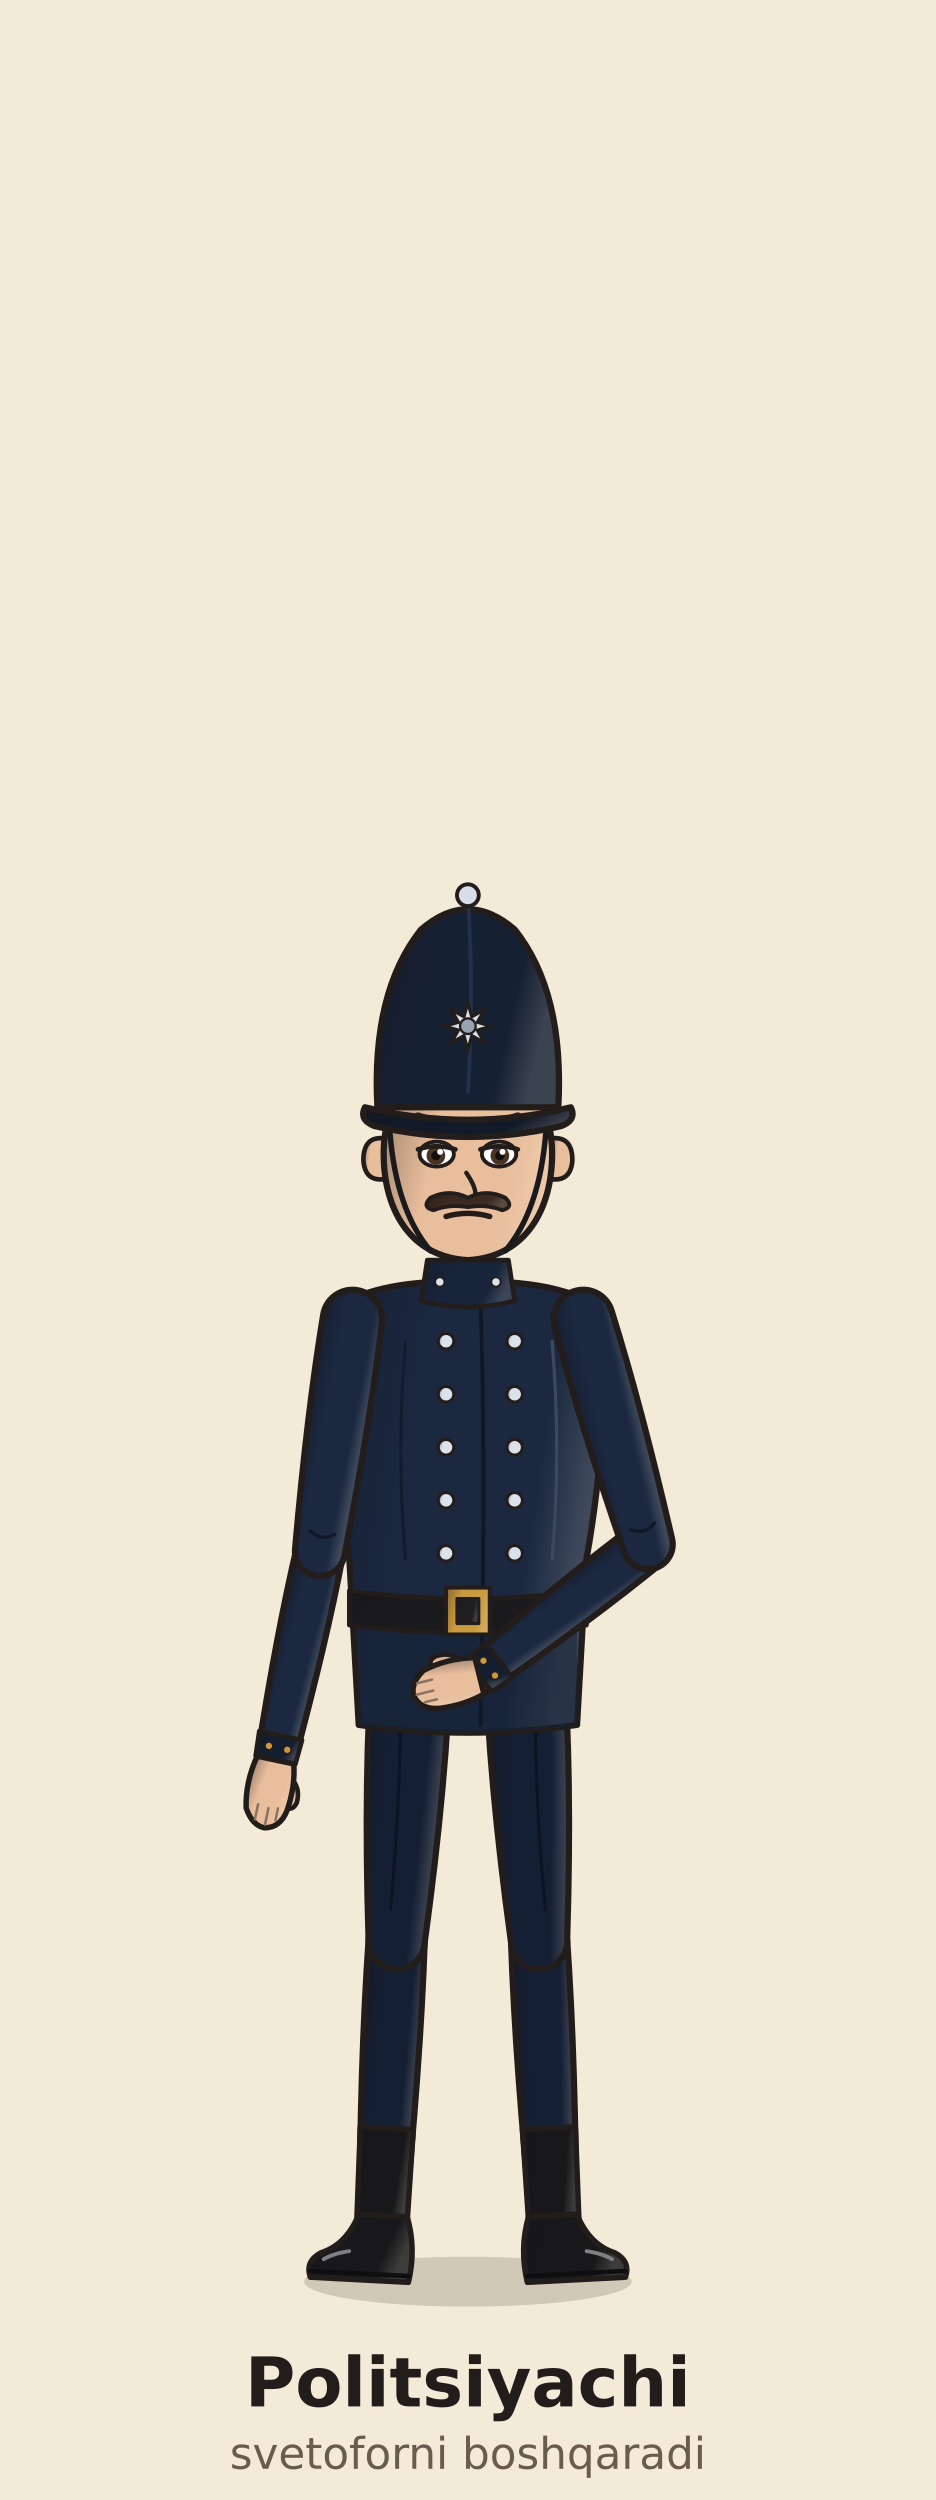
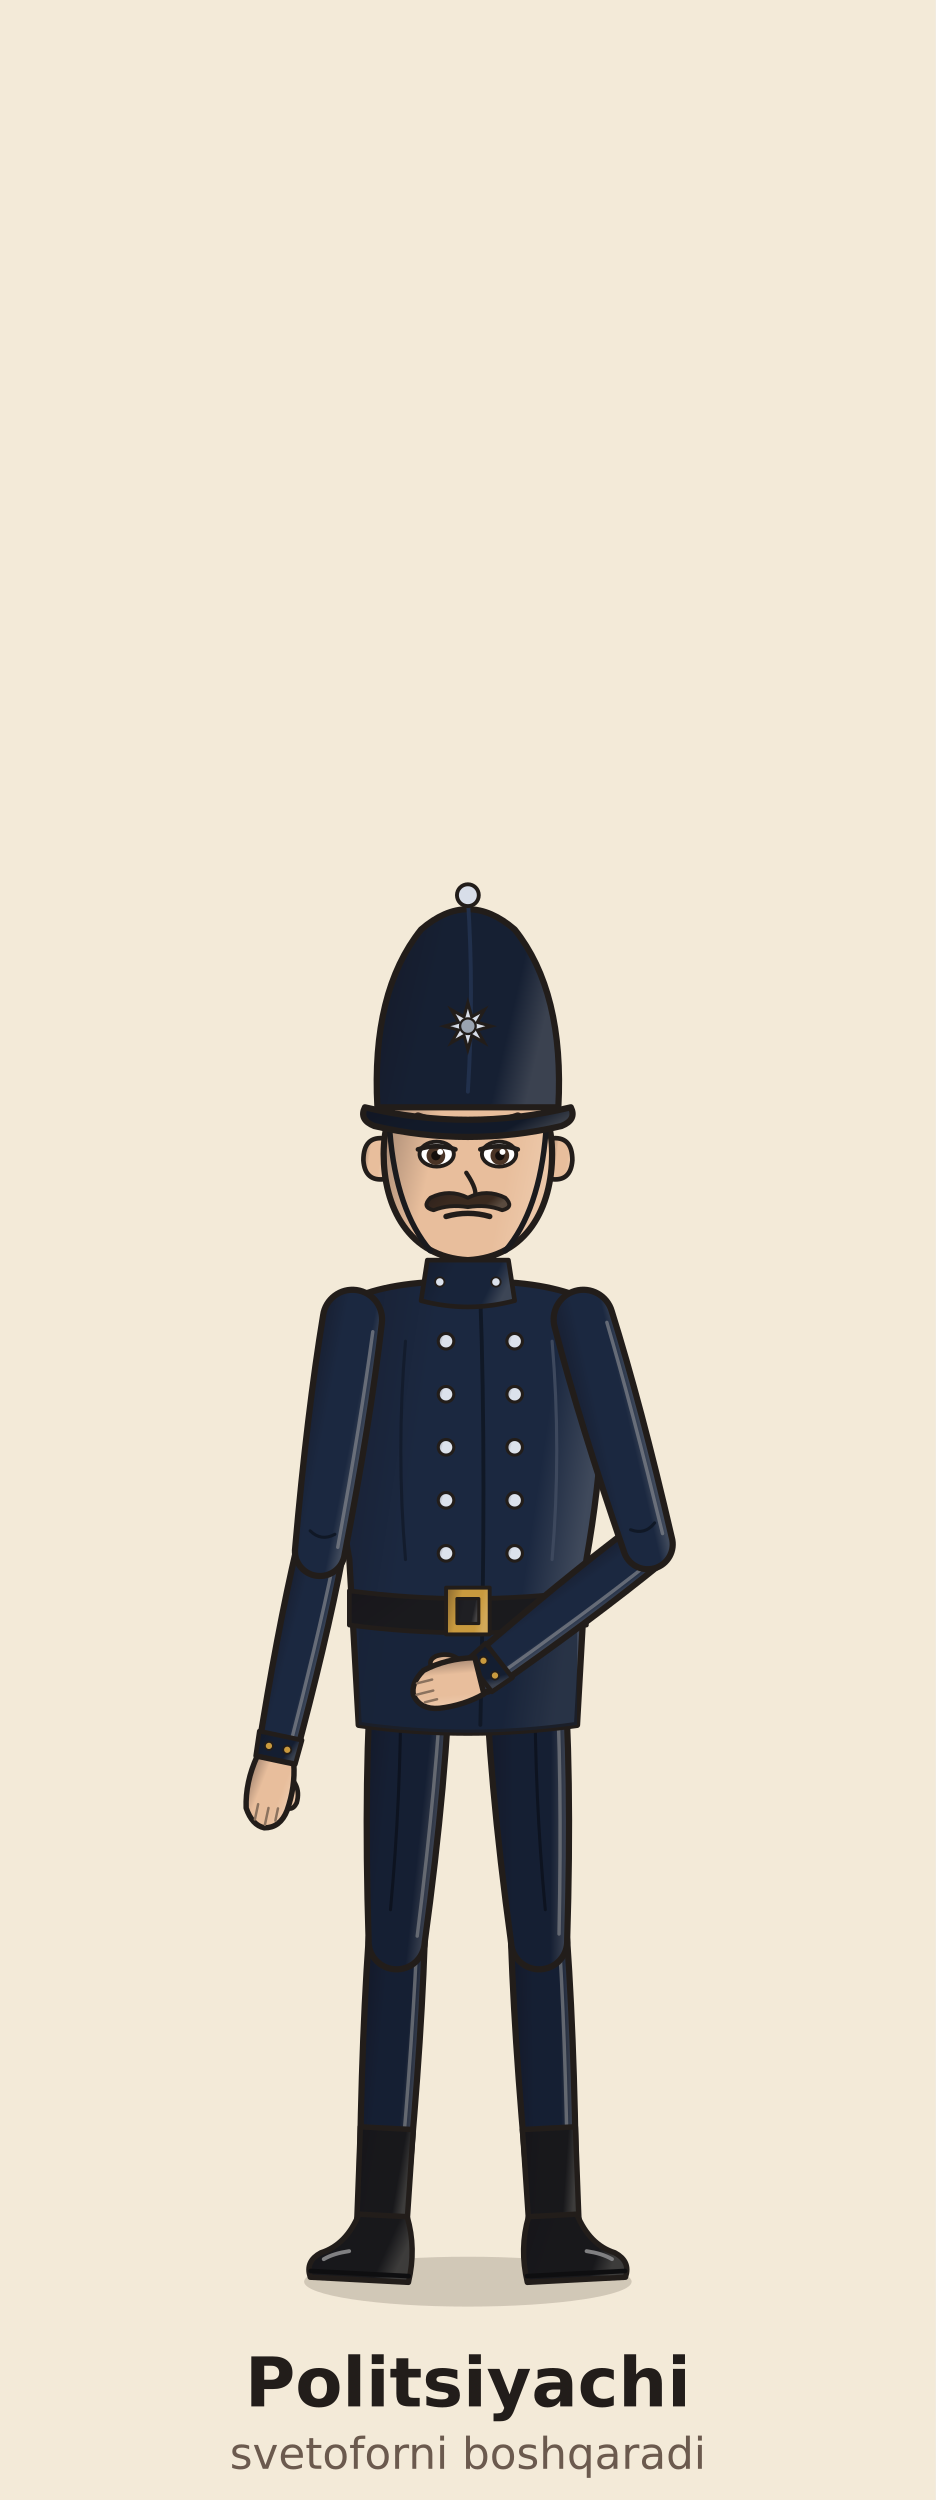
<svg xmlns="http://www.w3.org/2000/svg" viewBox="-300 -1060 600 1603" width="600" height="1603">
  <defs>
    <radialGradient id="soot" cx="0.5" cy="0.45" r="0.6">
      <stop offset="0" stop-color="#2b2523" stop-opacity="0.95" />
      <stop offset="0.7" stop-color="#4a423f" stop-opacity="0.7" />
      <stop offset="1" stop-color="#4a423f" stop-opacity="0" />
    </radialGradient>
    <linearGradient id="gh_151f33" x1="0" y1="0" x2="1" y2="0.25">
      <stop offset="0" stop-color="#141929" />
      <stop offset="0.38" stop-color="#151f33" />
      <stop offset="0.82" stop-color="#151f33" />
      <stop offset="1" stop-color="#3a4150" />
    </linearGradient>
    <linearGradient id="gh_18181b" x1="0" y1="0" x2="1" y2="0.25">
      <stop offset="0" stop-color="#16151a" />
      <stop offset="0.38" stop-color="#18181b" />
      <stop offset="0.82" stop-color="#18181b" />
      <stop offset="1" stop-color="#3d3c3b" />
    </linearGradient>
    <linearGradient id="gh_e8be9c" x1="0" y1="0" x2="1" y2="0.25">
      <stop offset="0" stop-color="#9a7e6b" />
      <stop offset="0.38" stop-color="#e8be9c" />
      <stop offset="0.82" stop-color="#e8be9c" />
      <stop offset="1" stop-color="#ecc7a8" />
    </linearGradient>
    <linearGradient id="gh_6e2a2a" x1="0" y1="0" x2="1" y2="0.25">
      <stop offset="0" stop-color="#4c2023" />
      <stop offset="0.38" stop-color="#6e2a2a" />
      <stop offset="0.82" stop-color="#6e2a2a" />
      <stop offset="1" stop-color="#854b48" />
    </linearGradient>
    <linearGradient id="gh_3b2a1f" x1="0" y1="0" x2="1" y2="0.25">
      <stop offset="0" stop-color="#2c201c" />
      <stop offset="0.38" stop-color="#3b2a1f" />
      <stop offset="0.82" stop-color="#3b2a1f" />
      <stop offset="1" stop-color="#5a4b3f" />
    </linearGradient>
    <linearGradient id="gh_162033" x1="0" y1="0" x2="1" y2="0.25">
      <stop offset="0" stop-color="#151a29" />
      <stop offset="0.38" stop-color="#162033" />
      <stop offset="0.82" stop-color="#162033" />
      <stop offset="1" stop-color="#3b4250" />
    </linearGradient>
    <linearGradient id="gh_121a29" x1="0" y1="0" x2="1" y2="0.25">
      <stop offset="0" stop-color="#121623" />
      <stop offset="0.38" stop-color="#121a29" />
      <stop offset="0.82" stop-color="#121a29" />
      <stop offset="1" stop-color="#383d47" />
    </linearGradient>
    <linearGradient id="gh_d8dee9" x1="0" y1="0" x2="1" y2="0.25">
      <stop offset="0" stop-color="#90929d" />
      <stop offset="0.38" stop-color="#d8dee9" />
      <stop offset="0.82" stop-color="#d8dee9" />
      <stop offset="1" stop-color="#dee2e9" />
    </linearGradient>
    <linearGradient id="gh_1b2840" x1="0" y1="0" x2="1" y2="0.25">
      <stop offset="0" stop-color="#181f31" />
      <stop offset="0.38" stop-color="#1b2840" />
      <stop offset="0.82" stop-color="#1b2840" />
      <stop offset="1" stop-color="#3f495b" />
    </linearGradient>
    <linearGradient id="gh_141e31" x1="0" y1="0" x2="1" y2="0.25">
      <stop offset="0" stop-color="#131928" />
      <stop offset="0.38" stop-color="#141e31" />
      <stop offset="0.82" stop-color="#141e31" />
      <stop offset="1" stop-color="#3a414e" />
    </linearGradient>
    <linearGradient id="gh_dce2ec" x1="0" y1="0" x2="1" y2="0.25">
      <stop offset="0" stop-color="#92959e" />
      <stop offset="0.38" stop-color="#dce2ec" />
      <stop offset="0.82" stop-color="#dce2ec" />
      <stop offset="1" stop-color="#e2e5eb" />
    </linearGradient>
    <linearGradient id="gh_18243a" x1="0" y1="0" x2="1" y2="0.25">
      <stop offset="0" stop-color="#161d2e" />
      <stop offset="0.38" stop-color="#18243a" />
      <stop offset="0.82" stop-color="#18243a" />
      <stop offset="1" stop-color="#3d4656" />
    </linearGradient>
    <linearGradient id="gh_1a1a1d" x1="0" y1="0" x2="1" y2="0.25">
      <stop offset="0" stop-color="#18161b" />
      <stop offset="0.38" stop-color="#1a1a1d" />
      <stop offset="0.82" stop-color="#1a1a1d" />
      <stop offset="1" stop-color="#3f3d3d" />
    </linearGradient>
    <linearGradient id="gh_c99a3e" x1="0" y1="0" x2="1" y2="0.25">
      <stop offset="0" stop-color="#876730" />
      <stop offset="0.38" stop-color="#c99a3e" />
      <stop offset="0.82" stop-color="#c99a3e" />
      <stop offset="1" stop-color="#d2a959" />
    </linearGradient>
    <linearGradient id="gh_1f1f23" x1="0" y1="0" x2="1" y2="0.25">
      <stop offset="0" stop-color="#1a191f" />
      <stop offset="0.38" stop-color="#1f1f23" />
      <stop offset="0.82" stop-color="#1f1f23" />
      <stop offset="1" stop-color="#434142" />
    </linearGradient>
    <linearGradient id="gh_1e212d" x1="0" y1="0" x2="1" y2="0.25">
      <stop offset="0" stop-color="#1a1b25" />
      <stop offset="0.38" stop-color="#1e212d" />
      <stop offset="0.82" stop-color="#1e212d" />
      <stop offset="1" stop-color="#42434b" />
    </linearGradient>
    <linearGradient id="gh_4a423f" x1="0" y1="0" x2="1" y2="0.25">
      <stop offset="0" stop-color="#363030" />
      <stop offset="0.38" stop-color="#4a423f" />
      <stop offset="0.82" stop-color="#4a423f" />
      <stop offset="1" stop-color="#675f5a" />
    </linearGradient>
    <linearGradient id="gh_3a3230" x1="0" y1="0" x2="1" y2="0.25">
      <stop offset="0" stop-color="#2c2528" />
      <stop offset="0.38" stop-color="#3a3230" />
      <stop offset="0.82" stop-color="#3a3230" />
      <stop offset="1" stop-color="#5a514d" />
    </linearGradient>
    <linearGradient id="gh_1d1715" x1="0" y1="0" x2="1" y2="0.25">
      <stop offset="0" stop-color="#191516" />
      <stop offset="0.38" stop-color="#1d1715" />
      <stop offset="0.82" stop-color="#1d1715" />
      <stop offset="1" stop-color="#413b36" />
    </linearGradient>
    <linearGradient id="gh_20222b" x1="0" y1="0" x2="1" y2="0.25">
      <stop offset="0" stop-color="#1b1b24" />
      <stop offset="0.38" stop-color="#20222b" />
      <stop offset="0.82" stop-color="#20222b" />
      <stop offset="1" stop-color="#444449" />
    </linearGradient>
    <linearGradient id="gh_1a1b22" x1="0" y1="0" x2="1" y2="0.25">
      <stop offset="0" stop-color="#18161e" />
      <stop offset="0.38" stop-color="#1a1b22" />
      <stop offset="0.82" stop-color="#1a1b22" />
      <stop offset="1" stop-color="#3f3e41" />
    </linearGradient>
    <linearGradient id="gh_a9a8a6" x1="0" y1="0" x2="1" y2="0.25">
      <stop offset="0" stop-color="#727072" />
      <stop offset="0.38" stop-color="#a9a8a6" />
      <stop offset="0.82" stop-color="#a9a8a6" />
      <stop offset="1" stop-color="#b7b4b0" />
    </linearGradient>
    <linearGradient id="gh_222733" x1="0" y1="0" x2="1" y2="0.25">
      <stop offset="0" stop-color="#1c1e29" />
      <stop offset="0.38" stop-color="#222733" />
      <stop offset="0.82" stop-color="#222733" />
      <stop offset="1" stop-color="#454850" />
    </linearGradient>
    <linearGradient id="gh_8f8d88" x1="0" y1="0" x2="1" y2="0.25">
      <stop offset="0" stop-color="#625f5f" />
      <stop offset="0.38" stop-color="#8f8d88" />
      <stop offset="0.82" stop-color="#8f8d88" />
      <stop offset="1" stop-color="#a19e97" />
    </linearGradient>
    <linearGradient id="gh_1f232e" x1="0" y1="0" x2="1" y2="0.25">
      <stop offset="0" stop-color="#1a1c26" />
      <stop offset="0.38" stop-color="#1f232e" />
      <stop offset="0.82" stop-color="#1f232e" />
      <stop offset="1" stop-color="#43454b" />
    </linearGradient>
    <linearGradient id="gh_2b221e" x1="0" y1="0" x2="1" y2="0.25">
      <stop offset="0" stop-color="#221b1c" />
      <stop offset="0.38" stop-color="#2b221e" />
      <stop offset="0.82" stop-color="#2b221e" />
      <stop offset="1" stop-color="#4d443e" />
    </linearGradient>
    <linearGradient id="gh_1d1918" x1="0" y1="0" x2="1" y2="0.25">
      <stop offset="0" stop-color="#191518" />
      <stop offset="0.38" stop-color="#1d1918" />
      <stop offset="0.82" stop-color="#1d1918" />
      <stop offset="1" stop-color="#413c39" />
    </linearGradient>
    <linearGradient id="gh_f0c9a8" x1="0" y1="0" x2="1" y2="0.25">
      <stop offset="0" stop-color="#9f8573" />
      <stop offset="0.38" stop-color="#f0c9a8" />
      <stop offset="0.82" stop-color="#f0c9a8" />
      <stop offset="1" stop-color="#f2d0b2" />
    </linearGradient>
    <linearGradient id="gh_6b4a32" x1="0" y1="0" x2="1" y2="0.25">
      <stop offset="0" stop-color="#4b3429" />
      <stop offset="0.38" stop-color="#6b4a32" />
      <stop offset="0.82" stop-color="#6b4a32" />
      <stop offset="1" stop-color="#83664f" />
    </linearGradient>
    <linearGradient id="gh_241f1e" x1="0" y1="0" x2="1" y2="0.25">
      <stop offset="0" stop-color="#1e191c" />
      <stop offset="0.38" stop-color="#241f1e" />
      <stop offset="0.82" stop-color="#241f1e" />
      <stop offset="1" stop-color="#47413e" />
    </linearGradient>
    <linearGradient id="gh_3d3533" x1="0" y1="0" x2="1" y2="0.25">
      <stop offset="0" stop-color="#2e2729" />
      <stop offset="0.38" stop-color="#3d3533" />
      <stop offset="0.82" stop-color="#3d3533" />
      <stop offset="1" stop-color="#5c5450" />
    </linearGradient>
    <linearGradient id="gh_1f1a1a" x1="0" y1="0" x2="1" y2="0.25">
      <stop offset="0" stop-color="#1a161a" />
      <stop offset="0.38" stop-color="#1f1a1a" />
      <stop offset="0.82" stop-color="#1f1a1a" />
      <stop offset="1" stop-color="#433d3b" />
    </linearGradient>
    <linearGradient id="gh_3b2d26" x1="0" y1="0" x2="1" y2="0.25">
      <stop offset="0" stop-color="#2c2221" />
      <stop offset="0.38" stop-color="#3b2d26" />
      <stop offset="0.82" stop-color="#3b2d26" />
      <stop offset="1" stop-color="#5a4d45" />
    </linearGradient>
    <linearGradient id="gh_f5f5f2" x1="0" y1="0" x2="1" y2="0.25">
      <stop offset="0" stop-color="#a2a1a2" />
      <stop offset="0.38" stop-color="#f5f5f2" />
      <stop offset="0.82" stop-color="#f5f5f2" />
      <stop offset="1" stop-color="#f7f5f0" />
    </linearGradient>
    <linearGradient id="gh_362923" x1="0" y1="0" x2="1" y2="0.25">
      <stop offset="0" stop-color="#29201f" />
      <stop offset="0.38" stop-color="#362923" />
      <stop offset="0.82" stop-color="#362923" />
      <stop offset="1" stop-color="#564a42" />
    </linearGradient>
    <linearGradient id="gh_5a4436" x1="0" y1="0" x2="1" y2="0.25">
      <stop offset="0" stop-color="#40312b" />
      <stop offset="0.38" stop-color="#5a4436" />
      <stop offset="0.82" stop-color="#5a4436" />
      <stop offset="1" stop-color="#746052" />
    </linearGradient>
    <linearGradient id="gh_1f1b1a" x1="0" y1="0" x2="1" y2="0.25">
      <stop offset="0" stop-color="#1a161a" />
      <stop offset="0.38" stop-color="#1f1b1a" />
      <stop offset="0.82" stop-color="#1f1b1a" />
      <stop offset="1" stop-color="#433e3b" />
    </linearGradient>
    <linearGradient id="gh_2f241e" x1="0" y1="0" x2="1" y2="0.25">
      <stop offset="0" stop-color="#251d1c" />
      <stop offset="0.38" stop-color="#2f241e" />
      <stop offset="0.82" stop-color="#2f241e" />
      <stop offset="1" stop-color="#50463e" />
    </linearGradient>
    <linearGradient id="gh_41322a" x1="0" y1="0" x2="1" y2="0.25">
      <stop offset="0" stop-color="#302523" />
      <stop offset="0.38" stop-color="#41322a" />
      <stop offset="0.82" stop-color="#41322a" />
      <stop offset="1" stop-color="#5f5148" />
    </linearGradient>
    <linearGradient id="gh_cfa042" x1="0" y1="0" x2="1" y2="0.25">
      <stop offset="0" stop-color="#8a6b33" />
      <stop offset="0.38" stop-color="#cfa042" />
      <stop offset="0.82" stop-color="#cfa042" />
      <stop offset="1" stop-color="#d7ae5c" />
    </linearGradient>
    <linearGradient id="gh_2e2c2a" x1="0" y1="0" x2="1" y2="0.25">
      <stop offset="0" stop-color="#242223" />
      <stop offset="0.38" stop-color="#2e2c2a" />
      <stop offset="0.82" stop-color="#2e2c2a" />
      <stop offset="1" stop-color="#4f4c48" />
    </linearGradient>
    <linearGradient id="gh_473222" x1="0" y1="0" x2="1" y2="0.25">
      <stop offset="0" stop-color="#34251e" />
      <stop offset="0.38" stop-color="#473222" />
      <stop offset="0.82" stop-color="#473222" />
      <stop offset="1" stop-color="#645141" />
    </linearGradient>
    <linearGradient id="gh_d9a582" x1="0" y1="0" x2="1" y2="0.25">
      <stop offset="0" stop-color="#906e5c" />
      <stop offset="0.38" stop-color="#d9a582" />
      <stop offset="0.82" stop-color="#d9a582" />
      <stop offset="1" stop-color="#dfb292" />
    </linearGradient>
    <linearGradient id="gh_c96e5b" x1="0" y1="0" x2="1" y2="0.25">
      <stop offset="0" stop-color="#874b43" />
      <stop offset="0.38" stop-color="#c96e5b" />
      <stop offset="0.82" stop-color="#c96e5b" />
      <stop offset="1" stop-color="#d28471" />
    </linearGradient>
    <linearGradient id="gh_6b3f2a" x1="0" y1="0" x2="1" y2="0.25">
      <stop offset="0" stop-color="#4b2d23" />
      <stop offset="0.38" stop-color="#6b3f2a" />
      <stop offset="0.82" stop-color="#6b3f2a" />
      <stop offset="1" stop-color="#835c48" />
    </linearGradient>
    <linearGradient id="gh_5c4433" x1="0" y1="0" x2="1" y2="0.25">
      <stop offset="0" stop-color="#413129" />
      <stop offset="0.38" stop-color="#5c4433" />
      <stop offset="0.82" stop-color="#5c4433" />
      <stop offset="1" stop-color="#766050" />
    </linearGradient>
    <linearGradient id="gh_4e3a2b" x1="0" y1="0" x2="1" y2="0.25">
      <stop offset="0" stop-color="#382b24" />
      <stop offset="0.38" stop-color="#4e3a2b" />
      <stop offset="0.82" stop-color="#4e3a2b" />
      <stop offset="1" stop-color="#6a5849" />
    </linearGradient>
    <linearGradient id="gh_4f6137" x1="0" y1="0" x2="1" y2="0.25">
      <stop offset="0" stop-color="#39432c" />
      <stop offset="0.38" stop-color="#4f6137" />
      <stop offset="0.82" stop-color="#4f6137" />
      <stop offset="1" stop-color="#6b7953" />
    </linearGradient>
    <linearGradient id="gh_43522f" x1="0" y1="0" x2="1" y2="0.25">
      <stop offset="0" stop-color="#313a27" />
      <stop offset="0.38" stop-color="#43522f" />
      <stop offset="0.82" stop-color="#43522f" />
      <stop offset="1" stop-color="#616c4c" />
    </linearGradient>
    <linearGradient id="gh_6b5a3e" x1="0" y1="0" x2="1" y2="0.25">
      <stop offset="0" stop-color="#4b3f30" />
      <stop offset="0.38" stop-color="#6b5a3e" />
      <stop offset="0.82" stop-color="#6b5a3e" />
      <stop offset="1" stop-color="#837359" />
    </linearGradient>
    <linearGradient id="gh_465530" x1="0" y1="0" x2="1" y2="0.25">
      <stop offset="0" stop-color="#333b28" />
      <stop offset="0.38" stop-color="#465530" />
      <stop offset="0.82" stop-color="#465530" />
      <stop offset="1" stop-color="#646f4d" />
    </linearGradient>
    <linearGradient id="gh_4b5c34" x1="0" y1="0" x2="1" y2="0.25">
      <stop offset="0" stop-color="#364029" />
      <stop offset="0.38" stop-color="#4b5c34" />
      <stop offset="0.82" stop-color="#4b5c34" />
      <stop offset="1" stop-color="#687550" />
    </linearGradient>
    <linearGradient id="gh_7a5c43" x1="0" y1="0" x2="1" y2="0.25">
      <stop offset="0" stop-color="#544033" />
      <stop offset="0.38" stop-color="#7a5c43" />
      <stop offset="0.82" stop-color="#7a5c43" />
      <stop offset="1" stop-color="#8f755d" />
    </linearGradient>
    <linearGradient id="gh_a84e6b" x1="0" y1="0" x2="1" y2="0.25">
      <stop offset="0" stop-color="#71374d" />
      <stop offset="0.38" stop-color="#a84e6b" />
      <stop offset="0.82" stop-color="#a84e6b" />
      <stop offset="1" stop-color="#b6697f" />
    </linearGradient>
    <linearGradient id="gh_2a2026" x1="0" y1="0" x2="1" y2="0.25">
      <stop offset="0" stop-color="#211a21" />
      <stop offset="0.38" stop-color="#2a2026" />
      <stop offset="0.82" stop-color="#2a2026" />
      <stop offset="1" stop-color="#4c4245" />
    </linearGradient>
    <linearGradient id="gh_dec078" x1="0" y1="0" x2="1" y2="0.25">
      <stop offset="0" stop-color="#947f55" />
      <stop offset="0.38" stop-color="#dec078" />
      <stop offset="0.82" stop-color="#dec078" />
      <stop offset="1" stop-color="#e3c98a" />
    </linearGradient>
    <linearGradient id="gh_e8d49c" x1="0" y1="0" x2="1" y2="0.25">
      <stop offset="0" stop-color="#9a8c6b" />
      <stop offset="0.38" stop-color="#e8d49c" />
      <stop offset="0.82" stop-color="#e8d49c" />
      <stop offset="1" stop-color="#ecd9a8" />
    </linearGradient>
    <linearGradient id="gh_b85c74" x1="0" y1="0" x2="1" y2="0.25">
      <stop offset="0" stop-color="#7b4053" />
      <stop offset="0.38" stop-color="#b85c74" />
      <stop offset="0.82" stop-color="#b85c74" />
      <stop offset="1" stop-color="#c37586" />
    </linearGradient>
    <linearGradient id="gh_f5d5be" x1="0" y1="0" x2="1" y2="0.25">
      <stop offset="0" stop-color="#a28c81" />
      <stop offset="0.38" stop-color="#f5d5be" />
      <stop offset="0.82" stop-color="#f5d5be" />
      <stop offset="1" stop-color="#f7dac4" />
    </linearGradient>
    <linearGradient id="gh_a8d8ea" x1="0" y1="0" x2="1" y2="0.25">
      <stop offset="0" stop-color="#718f9d" />
      <stop offset="0.38" stop-color="#a8d8ea" />
      <stop offset="0.82" stop-color="#a8d8ea" />
      <stop offset="1" stop-color="#b6dde9" />
    </linearGradient>
    <linearGradient id="gh_6e2c42" x1="0" y1="0" x2="1" y2="0.25">
      <stop offset="0" stop-color="#4c2233" />
      <stop offset="0.38" stop-color="#6e2c42" />
      <stop offset="0.82" stop-color="#6e2c42" />
      <stop offset="1" stop-color="#854c5c" />
    </linearGradient>
    <linearGradient id="gh_f6efe6" x1="0" y1="0" x2="1" y2="0.25">
      <stop offset="0" stop-color="#a39d9b" />
      <stop offset="0.38" stop-color="#f6efe6" />
      <stop offset="0.82" stop-color="#f6efe6" />
      <stop offset="1" stop-color="#f7f0e6" />
    </linearGradient>
    <linearGradient id="gh_863e56" x1="0" y1="0" x2="1" y2="0.25">
      <stop offset="0" stop-color="#5b2d3f" />
      <stop offset="0.38" stop-color="#863e56" />
      <stop offset="0.82" stop-color="#863e56" />
      <stop offset="1" stop-color="#995b6d" />
    </linearGradient>
    <linearGradient id="gh_232b38" x1="0" y1="0" x2="1" y2="0.25">
      <stop offset="0" stop-color="#1d212c" />
      <stop offset="0.38" stop-color="#232b38" />
      <stop offset="0.82" stop-color="#232b38" />
      <stop offset="1" stop-color="#464b54" />
    </linearGradient>
    <linearGradient id="gh_f4f5f7" x1="0" y1="0" x2="1" y2="0.25">
      <stop offset="0" stop-color="#a2a1a6" />
      <stop offset="0.38" stop-color="#f4f5f7" />
      <stop offset="0.82" stop-color="#f4f5f7" />
      <stop offset="1" stop-color="#f6f5f4" />
    </linearGradient>
    <linearGradient id="gh_c9936b" x1="0" y1="0" x2="1" y2="0.25">
      <stop offset="0" stop-color="#87634d" />
      <stop offset="0.38" stop-color="#c9936b" />
      <stop offset="0.82" stop-color="#c9936b" />
      <stop offset="1" stop-color="#d2a37f" />
    </linearGradient>
    <linearGradient id="gh_241e1c" x1="0" y1="0" x2="1" y2="0.25">
      <stop offset="0" stop-color="#1e191a" />
      <stop offset="0.38" stop-color="#241e1c" />
      <stop offset="0.82" stop-color="#241e1c" />
      <stop offset="1" stop-color="#47413c" />
    </linearGradient>
    <linearGradient id="gh_2f629e" x1="0" y1="0" x2="1" y2="0.25">
      <stop offset="0" stop-color="#25446d" />
      <stop offset="0.38" stop-color="#2f629e" />
      <stop offset="0.82" stop-color="#2f629e" />
      <stop offset="1" stop-color="#507aaa" />
    </linearGradient>
    <linearGradient id="gh_2a588e" x1="0" y1="0" x2="1" y2="0.25">
      <stop offset="0" stop-color="#213d63" />
      <stop offset="0.38" stop-color="#2a588e" />
      <stop offset="0.82" stop-color="#2a588e" />
      <stop offset="1" stop-color="#4c719c" />
    </linearGradient>
    <linearGradient id="gh_e9ecef" x1="0" y1="0" x2="1" y2="0.25">
      <stop offset="0" stop-color="#9b9ba0" />
      <stop offset="0.38" stop-color="#e9ecef" />
      <stop offset="0.82" stop-color="#e9ecef" />
      <stop offset="1" stop-color="#edeeee" />
    </linearGradient>
    <linearGradient id="gh_29568b" x1="0" y1="0" x2="1" y2="0.25">
      <stop offset="0" stop-color="#213c61" />
      <stop offset="0.38" stop-color="#29568b" />
      <stop offset="0.82" stop-color="#29568b" />
      <stop offset="1" stop-color="#4b709a" />
    </linearGradient>
    <linearGradient id="gh_2b5a91" x1="0" y1="0" x2="1" y2="0.25">
      <stop offset="0" stop-color="#223f64" />
      <stop offset="0.38" stop-color="#2b5a91" />
      <stop offset="0.82" stop-color="#2b5a91" />
      <stop offset="1" stop-color="#4d739f" />
    </linearGradient>
    <linearGradient id="horseBody" x1="0.3" y1="0" x2="0.1" y2="1">
      <stop offset="0" stop-color="#a86843" />
      <stop offset="0.4" stop-color="#8c5332" />
      <stop offset="0.8" stop-color="#8c5332" />
      <stop offset="1" stop-color="#633820" />
    </linearGradient>
    <linearGradient id="horseFar" x1="0" y1="0" x2="0" y2="1">
      <stop offset="0" stop-color="#5e351e" />
      <stop offset="1" stop-color="#4a2a18" />
    </linearGradient>
    <linearGradient id="gh_1f1c1a" x1="0" y1="0" x2="1" y2="0.25">
      <stop offset="0" stop-color="#1a171a" />
      <stop offset="0.38" stop-color="#1f1c1a" />
      <stop offset="0.82" stop-color="#1f1c1a" />
      <stop offset="1" stop-color="#433f3b" />
    </linearGradient>
    <linearGradient id="gh_2e2018" x1="0" y1="0" x2="1" y2="0.25">
      <stop offset="0" stop-color="#241a18" />
      <stop offset="0.38" stop-color="#2e2018" />
      <stop offset="0.82" stop-color="#2e2018" />
      <stop offset="1" stop-color="#4f4239" />
    </linearGradient>
    <linearGradient id="gh_3a2e28" x1="0" y1="0" x2="1" y2="0.25">
      <stop offset="0" stop-color="#2c2322" />
      <stop offset="0.38" stop-color="#3a2e28" />
      <stop offset="0.82" stop-color="#3a2e28" />
      <stop offset="1" stop-color="#5a4e46" />
    </linearGradient>
    <linearGradient id="gh_704228" x1="0" y1="0" x2="1" y2="0.25">
      <stop offset="0" stop-color="#4e3022" />
      <stop offset="0.38" stop-color="#704228" />
      <stop offset="0.82" stop-color="#704228" />
      <stop offset="1" stop-color="#875f46" />
    </linearGradient>
  </defs>
  <rect x="-300" y="-1060" width="600" height="1603" fill="#f3ead8" />
  <g id="politsiyachi">
    <ellipse id="politsiyachi_contact_shadow" cx="0" cy="403" rx="105" ry="16" fill="#3a2a20" opacity="0.18" />
    <g id="politsiyachi_pelvis" data-pivot="0.0,0.0" transform="translate(0.0,0.0)">
-       <g id="politsiyachi_thigh_R" data-pivot="-36.0,0.0" transform="translate(-36.0,0.0) rotate(3)">
+       <g id="politsiyachi_leg_R" data-pivot="-36.0,0.0" transform="translate(-36.0,0.0) rotate(3)">
        <g id="politsiyachi_shin_R" data-pivot="0.0,185.0" transform="translate(0.0,185.0)">
          <path d="M 18,0 Q 19.4,79.8 14,190 A 14 14 0 0 1 -14,190 Q -19.4,79.8 -18,0 A 18 18 0 0 1 18,0 Z" fill="url(#gh_151f33)" stroke="#221d1a" stroke-width="4" stroke-linejoin="round" stroke-linecap="round" />
+           <path d="M 13.0,6 Q 13.4,79.8 9.0,186" fill="none" stroke="#7e8084" stroke-width="2.2" stroke-linecap="round" stroke-linejoin="round" opacity="0.7" />
          <path d="M -17,120 L 17,120 L 16,190 L -16,190 Z" fill="url(#gh_18181b)" stroke="#221d1a" stroke-width="3.5" stroke-linejoin="round" stroke-linecap="round" />
          <g id="politsiyachi_foot_R" data-pivot="0.0,190.0" transform="translate(0.0,190.0)">
            <path d="M 16,-14 L -15,-14 Q -22,6 -38,12 Q -48,18 -44,28 L 19,28 Q 23,6 16,-14 Z" fill="url(#gh_18181b)" stroke="#221d1a" stroke-width="3.5" stroke-linejoin="round" stroke-linecap="round" />
            <path d="M -20,10 Q -30,12 -36,16" fill="none" stroke="#808082" stroke-width="2.5" stroke-linecap="round" stroke-linejoin="round" />
            <path d="M 19,24 L -44,24" fill="none" stroke="#0e0e10" stroke-width="3" stroke-linecap="round" stroke-linejoin="round" />
          </g>
        </g>
        <path d="M 25,0 Q 27.0,77.7 18,185 A 18 18 0 0 1 -18,185 Q -27.0,77.7 -25,0 A 25 25 0 0 1 25,0 Z" fill="url(#gh_151f33)" stroke="#221d1a" stroke-width="4" stroke-linejoin="round" stroke-linecap="round" />
+         <path d="M 20.0,6 Q 20.5,77.7 13.0,181" fill="none" stroke="#7e8084" stroke-width="2.2" stroke-linecap="round" stroke-linejoin="round" opacity="0.7" />
        <path d="M -6,20 Q -2,92.5 -5,165" fill="none" stroke="#0d1320" stroke-width="2" stroke-linecap="round" stroke-linejoin="round" />
      </g>
-       <g id="politsiyachi_thigh_L" data-pivot="36.0,0.0" transform="translate(36.0,0.0) rotate(-3)">
+       <g id="politsiyachi_leg_L" data-pivot="36.0,0.0" transform="translate(36.0,0.0) rotate(-3)">
        <g id="politsiyachi_shin_L" data-pivot="0.0,185.0" transform="translate(0.0,185.0)">
          <path d="M 18,0 Q 19.4,79.8 14,190 A 14 14 0 0 1 -14,190 Q -19.4,79.8 -18,0 A 18 18 0 0 1 18,0 Z" fill="url(#gh_151f33)" stroke="#221d1a" stroke-width="4" stroke-linejoin="round" stroke-linecap="round" />
+           <path d="M 13.0,6 Q 13.4,79.8 9.0,186" fill="none" stroke="#7e8084" stroke-width="2.2" stroke-linecap="round" stroke-linejoin="round" opacity="0.7" />
          <path d="M -17,120 L 17,120 L 16,190 L -16,190 Z" fill="url(#gh_18181b)" stroke="#221d1a" stroke-width="3.5" stroke-linejoin="round" stroke-linecap="round" />
          <g id="politsiyachi_foot_L" data-pivot="0.0,190.0" transform="translate(0.0,190.0)">
            <path d="M -16,-14 L 15,-14 Q 22,6 38,12 Q 48,18 44,28 L -19,28 Q -23,6 -16,-14 Z" fill="url(#gh_18181b)" stroke="#221d1a" stroke-width="3.5" stroke-linejoin="round" stroke-linecap="round" />
            <path d="M 20,10 Q 30,12 36,16" fill="none" stroke="#808082" stroke-width="2.5" stroke-linecap="round" stroke-linejoin="round" />
            <path d="M -19,24 L 44,24" fill="none" stroke="#0e0e10" stroke-width="3" stroke-linecap="round" stroke-linejoin="round" />
          </g>
        </g>
        <path d="M 25,0 Q 27.0,77.7 18,185 A 18 18 0 0 1 -18,185 Q -27.0,77.7 -25,0 A 25 25 0 0 1 25,0 Z" fill="url(#gh_151f33)" stroke="#221d1a" stroke-width="4" stroke-linejoin="round" stroke-linecap="round" />
+         <path d="M 20.0,6 Q 20.5,77.7 13.0,181" fill="none" stroke="#7e8084" stroke-width="2.2" stroke-linecap="round" stroke-linejoin="round" opacity="0.7" />
        <path d="M 6,20 Q 2,92.5 5,165" fill="none" stroke="#0d1320" stroke-width="2" stroke-linecap="round" stroke-linejoin="round" />
      </g>
      <g id="politsiyachi_torso" data-pivot="0.0,0.0" transform="translate(0.0,0.0)">
        <g id="politsiyachi_neck" data-pivot="0.0,-236.0" transform="translate(0.0,-236.0)">
          <path d="M -17,10 L -16,-34 Q 0,-40 16,-34 L 17,10 Z" fill="url(#gh_e8be9c)" stroke="#221d1a" stroke-width="3.5" stroke-linejoin="round" stroke-linecap="round" />
          <g id="politsiyachi_head" data-pivot="0.0,-78.0" transform="translate(0.0,-78.0)">
            <g id="politsiyachi_ear_R" data-pivot="-53.0,-4.0" transform="translate(-53.0,-4.0)">
              <path d="M 0,-12 Q -14,-14 -14,2 Q -13,16 0,14 Z" fill="url(#gh_e8be9c)" stroke="#221d1a" stroke-width="3" stroke-linejoin="round" stroke-linecap="round" />
            </g>
            <g id="politsiyachi_ear_L" data-pivot="53.0,-4.0" transform="translate(53.0,-4.0)">
              <path d="M 0,-12 Q 14,-14 14,2 Q 13,16 0,14 Z" fill="url(#gh_e8be9c)" stroke="#221d1a" stroke-width="3" stroke-linejoin="round" stroke-linecap="round" />
            </g>
            <path d="M 0,-64 C 36,-64 54,-40 54,-6 C 54,28 38,60 0,62 C -38,60 -54,28 -54,-6 C -54,-40 -36,-64 0,-64 Z" fill="url(#gh_e8be9c)" stroke="#221d1a" stroke-width="4" stroke-linejoin="round" stroke-linecap="round" />
            <g id="politsiyachi_eye_L" data-pivot="0.0,0.0" transform="translate(0.0,0.0)">
              <ellipse cx="20.0" cy="-6.0" rx="11" ry="8" fill="#ffffff" stroke="#221d1a" stroke-width="2.5" />
              <circle cx="20.5" cy="-5.0" r="6" fill="#4a3426" />
              <circle cx="20.5" cy="-5.0" r="3.0" fill="#140f0d" />
              <circle cx="22.2" cy="-7.4" r="1.9" fill="#ffffff" />
              <path d="M 8,-9 Q 20,-13 32,-9" fill="none" stroke="#221d1a" stroke-width="3" stroke-linecap="round" stroke-linejoin="round" />
            </g>
            <g id="politsiyachi_eye_R" data-pivot="0.0,0.0" transform="translate(0.0,0.0)">
              <ellipse cx="-20.0" cy="-6.0" rx="11" ry="8" fill="#ffffff" stroke="#221d1a" stroke-width="2.5" />
              <circle cx="-20.5" cy="-5.0" r="6" fill="#4a3426" />
              <circle cx="-20.5" cy="-5.0" r="3.0" fill="#140f0d" />
              <circle cx="-17.8" cy="-7.4" r="1.9" fill="#ffffff" />
              <path d="M -32,-9 Q -20,-13 -8,-9" fill="none" stroke="#221d1a" stroke-width="3" stroke-linecap="round" stroke-linejoin="round" />
            </g>
            <path d="M -4,-24 L -2,-16 M 4,-24 L 2,-16" fill="none" stroke="#a2856d" stroke-width="2" stroke-linecap="round" stroke-linejoin="round" />
            <g id="politsiyachi_brow_L" data-pivot="0.0,0.0" transform="translate(0.0,0.0)">
              <path d="M 8,-22 Q 20,-26 32,-30" fill="none" stroke="#2e211b" stroke-width="5.5" stroke-linecap="round" stroke-linejoin="round" />
            </g>
            <g id="politsiyachi_brow_R" data-pivot="0.0,0.0" transform="translate(0.0,0.0)">
              <path d="M -8,-22 Q -20,-26 -32,-30" fill="none" stroke="#2e211b" stroke-width="5.5" stroke-linecap="round" stroke-linejoin="round" />
            </g>
            <g id="politsiyachi_nose" data-pivot="0.0,14.0" transform="translate(0.0,14.0)">
              <path d="M -1,-8 Q 7,4 4,8 Q 0,10 -5,8" fill="none" stroke="#221d1a" stroke-width="2.8" stroke-linecap="round" stroke-linejoin="round" />
            </g>
            <g id="politsiyachi_mouth" data-pivot="0.0,0.0" transform="translate(0.0,0.0)">
              <path d="M -14,34 Q 0,30 14,34" fill="none" stroke="#221d1a" stroke-width="3.5" stroke-linecap="round" stroke-linejoin="round" />
            </g>
            <g id="politsiyachi_moustache" data-pivot="0.0,0.0" transform="translate(0.0,0.0)">
              <path d="M 0,22 Q 12,16 24,22 Q 30,28 22,30 Q 12,26 0,28 Q -12,26 -22,30 Q -30,28 -24,22 Q -12,16 0,22 Z" fill="url(#gh_3b2a1f)" stroke="#221d1a" stroke-width="2.5" stroke-linejoin="round" stroke-linecap="round" />
            </g>
            <g id="politsiyachi_hat" data-pivot="0.0,0.0" transform="translate(0.0,0.0)">
              <path d="M -50,-20 Q -46,30 -24,56 M 50,-20 Q 46,30 24,56" fill="none" stroke="#1a1a1d" stroke-width="3.5" stroke-linecap="round" stroke-linejoin="round" />
              <path d="M -58,-36 Q -62,-110 -30,-150 Q 0,-176 30,-150 Q 62,-110 58,-36 Z" fill="url(#gh_162033)" stroke="#221d1a" stroke-width="4" stroke-linejoin="round" stroke-linecap="round" />
              <path d="M 0,-170 Q 4,-110 0,-46" fill="none" stroke="#21304c" stroke-width="2.5" stroke-linecap="round" stroke-linejoin="round" />
              <circle cx="0.0" cy="-172.0" r="7" fill="#d8dee9" stroke="#221d1a" stroke-width="2.5" />
              <path d="M -66,-36 Q 0,-20 66,-36 Q 70,-28 60,-24 Q 0,-10 -60,-24 Q -70,-28 -66,-36 Z" fill="url(#gh_121a29)" stroke="#221d1a" stroke-width="4" stroke-linejoin="round" stroke-linecap="round" />
              <polygon points="0.0,-103.0 2.5,-94.0 10.6,-98.6 6.0,-90.5 15.0,-88.0 6.0,-85.5 10.6,-77.4 2.5,-82.0 0.0,-73.0 -2.5,-82.0 -10.6,-77.4 -6.0,-85.5 -15.0,-88.0 -6.0,-90.5 -10.6,-98.6 -2.5,-94.0" fill="url(#gh_d8dee9)" stroke="#221d1a" stroke-width="2" />
              <circle cx="0.0" cy="-88.0" r="5" fill="#9aa3b0" stroke="#221d1a" stroke-width="1.5" />
            </g>
          </g>
        </g>
        <path d="M -22,-238 Q -62,-236 -84,-222 Q -92,-150 -76,-60 L -70,46 Q 0,56 70,46 L 76,-60 Q 92,-150 84,-222 Q 62,-236 22,-238 Z" fill="url(#gh_1b2840)" stroke="#221d1a" stroke-width="4" stroke-linejoin="round" stroke-linecap="round" />
        <path d="M -70,-40 Q 0,-30 70,-40 L 70,46 Q 0,56 -70,46 Z" fill="#162134" opacity="0.55" />
        <path d="M 8,-228 Q 12,-120 8,46" fill="none" stroke="#101826" stroke-width="2.5" stroke-linecap="round" stroke-linejoin="round" />
        <path d="M -40,-200 Q -46,-130 -40,-60" fill="none" stroke="#131c2d" stroke-width="2" stroke-linecap="round" stroke-linejoin="round" />
        <path d="M 54,-200 Q 60,-130 54,-60" fill="none" stroke="#3d485d" stroke-width="2" stroke-linecap="round" stroke-linejoin="round" />
        <circle cx="-14.0" cy="-200.0" r="5" fill="url(#gh_dce2ec)" stroke="#221d1a" stroke-width="2" />
        <circle cx="30.0" cy="-200.0" r="5" fill="url(#gh_dce2ec)" stroke="#221d1a" stroke-width="2" />
        <circle cx="-14.0" cy="-166.0" r="5" fill="url(#gh_dce2ec)" stroke="#221d1a" stroke-width="2" />
        <circle cx="30.0" cy="-166.0" r="5" fill="url(#gh_dce2ec)" stroke="#221d1a" stroke-width="2" />
        <circle cx="-14.0" cy="-132.0" r="5" fill="url(#gh_dce2ec)" stroke="#221d1a" stroke-width="2" />
        <circle cx="30.0" cy="-132.0" r="5" fill="url(#gh_dce2ec)" stroke="#221d1a" stroke-width="2" />
        <circle cx="-14.0" cy="-98.0" r="5" fill="url(#gh_dce2ec)" stroke="#221d1a" stroke-width="2" />
        <circle cx="30.0" cy="-98.0" r="5" fill="url(#gh_dce2ec)" stroke="#221d1a" stroke-width="2" />
        <circle cx="-14.0" cy="-64.0" r="5" fill="url(#gh_dce2ec)" stroke="#221d1a" stroke-width="2" />
        <circle cx="30.0" cy="-64.0" r="5" fill="url(#gh_dce2ec)" stroke="#221d1a" stroke-width="2" />
        <path d="M -26,-252 L 26,-252 L 30,-226 Q 0,-218 -30,-226 Z" fill="url(#gh_18243a)" stroke="#221d1a" stroke-width="3" stroke-linejoin="round" stroke-linecap="round" />
        <circle cx="-18.0" cy="-238.0" r="3" fill="#dce2ec" stroke="#221d1a" stroke-width="1.2" />
        <circle cx="18.0" cy="-238.0" r="3" fill="#dce2ec" stroke="#221d1a" stroke-width="1.2" />
        <path d="M -76,-40 Q 0,-30 76,-40 L 76,-18 Q 0,-8 -76,-18 Z" fill="url(#gh_1a1a1d)" stroke="#221d1a" stroke-width="3" stroke-linejoin="round" stroke-linecap="round" />
        <path d="M -14,-42 L 14,-42 L 14,-12 L -14,-12 Z" fill="url(#gh_c99a3e)" stroke="#221d1a" stroke-width="2.5" stroke-linejoin="round" stroke-linecap="round" />
        <path d="M -7,-35 L 7,-35 L 7,-19 L -7,-19 Z" fill="url(#gh_1f1f23)" stroke="#221d1a" stroke-width="2" stroke-linejoin="round" stroke-linecap="round" />
-         <g id="politsiyachi_upper_arm_R" data-pivot="-74.0,-214.0" transform="translate(-74.0,-214.0) rotate(8)">
+         <g id="politsiyachi_arm_R" data-pivot="-74.0,-214.0" transform="translate(-74.0,-214.0) rotate(8)">
          <g id="politsiyachi_forearm_R" data-pivot="0.0,150.0" transform="translate(0.0,150.0) rotate(4)">
            <path d="M 15.0,0 Q 16.2,56.7 12.0,135 A 12.0 12.0 0 0 1 -12.0,135 Q -16.2,56.7 -15.0,0 A 15.0 15.0 0 0 1 15.0,0 Z" fill="url(#gh_1b2840)" stroke="#221d1a" stroke-width="4" stroke-linejoin="round" stroke-linecap="round" />
+             <path d="M 10.0,6 Q 10.3,56.7 7.0,131" fill="none" stroke="#82858b" stroke-width="2.2" stroke-linecap="round" stroke-linejoin="round" opacity="0.7" />
            <path d="M -14.0,121 L 14.0,121 L 13.0,137 L -13.0,137 Z" fill="url(#gh_141e31)" stroke="#221d1a" stroke-width="3" stroke-linejoin="round" stroke-linecap="round" />
            <circle cx="-6.0" cy="129.0" r="2.6" fill="#c99a3e" stroke="#221d1a" stroke-width="1.2" />
            <circle cx="6.0" cy="129.0" r="2.6" fill="#c99a3e" stroke="#221d1a" stroke-width="1.2" />
            <g id="politsiyachi_hand_R" data-pivot="0.0,137.0" transform="translate(0.0,137.0)">
              <path d="M 4,6 Q 20,10 19,24 Q 17,32 9,26 Z" fill="url(#gh_e8be9c)" stroke="#221d1a" stroke-width="3" stroke-linejoin="round" stroke-linecap="round" />
              <path d="M -12,0 Q -16,18 -12,34 Q -6,44 2,44 Q 12,42 14,30 Q 16,14 12,0 Z" fill="url(#gh_e8be9c)" stroke="#221d1a" stroke-width="3.5" stroke-linejoin="round" stroke-linecap="round" />
              <path d="M -5,30 L -5,40 M 2,31 L 2,42 M 8,30 L 8,38" fill="none" stroke="#8b725e" stroke-width="1.6" stroke-linecap="round" stroke-linejoin="round" />
            </g>
          </g>
          <path d="M 19.0,0 Q 20.5,63.0 16.0,150 A 16.0 16.0 0 0 1 -16.0,150 Q -20.5,63.0 -19.0,0 A 19.0 19.0 0 0 1 19.0,0 Z" fill="url(#gh_1b2840)" stroke="#221d1a" stroke-width="4" stroke-linejoin="round" stroke-linecap="round" />
+           <path d="M 14.0,6 Q 14.4,63.0 11.0,146" fill="none" stroke="#82858b" stroke-width="2.2" stroke-linecap="round" stroke-linejoin="round" opacity="0.7" />
          <path d="M -8,138 Q 0,144 8,138" fill="none" stroke="#101826" stroke-width="2" stroke-linecap="round" stroke-linejoin="round" />
        </g>
-         <g id="politsiyachi_upper_arm_L" data-pivot="74.0,-214.0" transform="translate(74.0,-214.0) rotate(-16)">
+         <g id="politsiyachi_arm_L" data-pivot="74.0,-214.0" transform="translate(74.0,-214.0) rotate(-16)">
          <g id="politsiyachi_forearm_L" data-pivot="0.0,150.0" transform="translate(0.0,150.0) rotate(68)">
            <path d="M 15.0,0 Q 16.2,56.7 12.0,135 A 12.0 12.0 0 0 1 -12.0,135 Q -16.2,56.7 -15.0,0 A 15.0 15.0 0 0 1 15.0,0 Z" fill="url(#gh_1b2840)" stroke="#221d1a" stroke-width="4" stroke-linejoin="round" stroke-linecap="round" />
+             <path d="M 10.0,6 Q 10.3,56.7 7.0,131" fill="none" stroke="#82858b" stroke-width="2.2" stroke-linecap="round" stroke-linejoin="round" opacity="0.7" />
            <path d="M -14.0,121 L 14.0,121 L 13.0,137 L -13.0,137 Z" fill="url(#gh_141e31)" stroke="#221d1a" stroke-width="3" stroke-linejoin="round" stroke-linecap="round" />
            <circle cx="-6.0" cy="129.0" r="2.6" fill="#c99a3e" stroke="#221d1a" stroke-width="1.2" />
            <circle cx="6.0" cy="129.0" r="2.6" fill="#c99a3e" stroke="#221d1a" stroke-width="1.2" />
            <g id="politsiyachi_hand_L" data-pivot="0.0,137.0" transform="translate(0.0,137.0) rotate(24)">
              <path d="M -4,6 Q -20,10 -19,24 Q -17,32 -9,26 Z" fill="url(#gh_e8be9c)" stroke="#221d1a" stroke-width="3" stroke-linejoin="round" stroke-linecap="round" />
              <path d="M -12,0 Q -16,18 -12,34 Q -6,44 2,44 Q 12,42 14,30 Q 16,14 12,0 Z" fill="url(#gh_e8be9c)" stroke="#221d1a" stroke-width="3.5" stroke-linejoin="round" stroke-linecap="round" />
              <path d="M -5,30 L -5,40 M 2,31 L 2,42 M 8,30 L 8,38" fill="none" stroke="#8b725e" stroke-width="1.6" stroke-linecap="round" stroke-linejoin="round" />
            </g>
          </g>
          <path d="M 19.0,0 Q 20.5,63.0 16.0,150 A 16.0 16.0 0 0 1 -16.0,150 Q -20.5,63.0 -19.0,0 A 19.0 19.0 0 0 1 19.0,0 Z" fill="url(#gh_1b2840)" stroke="#221d1a" stroke-width="4" stroke-linejoin="round" stroke-linecap="round" />
+           <path d="M 14.0,6 Q 14.4,63.0 11.0,146" fill="none" stroke="#82858b" stroke-width="2.2" stroke-linecap="round" stroke-linejoin="round" opacity="0.7" />
          <path d="M -8,138 Q 0,144 8,138" fill="none" stroke="#101826" stroke-width="2" stroke-linecap="round" stroke-linejoin="round" />
        </g>
      </g>
    </g>
  </g>
  <text x="0" y="483" text-anchor="middle" font-family="'Trebuchet MS', 'DejaVu Sans', Arial, sans-serif" font-size="44" font-weight="700" fill="#221d1a">Politsiyachi</text>
  <text x="0" y="523" text-anchor="middle" font-family="'Trebuchet MS', 'DejaVu Sans', Arial, sans-serif" font-size="28" fill="#6b5a4e">svetoforni boshqaradi</text>
</svg>
